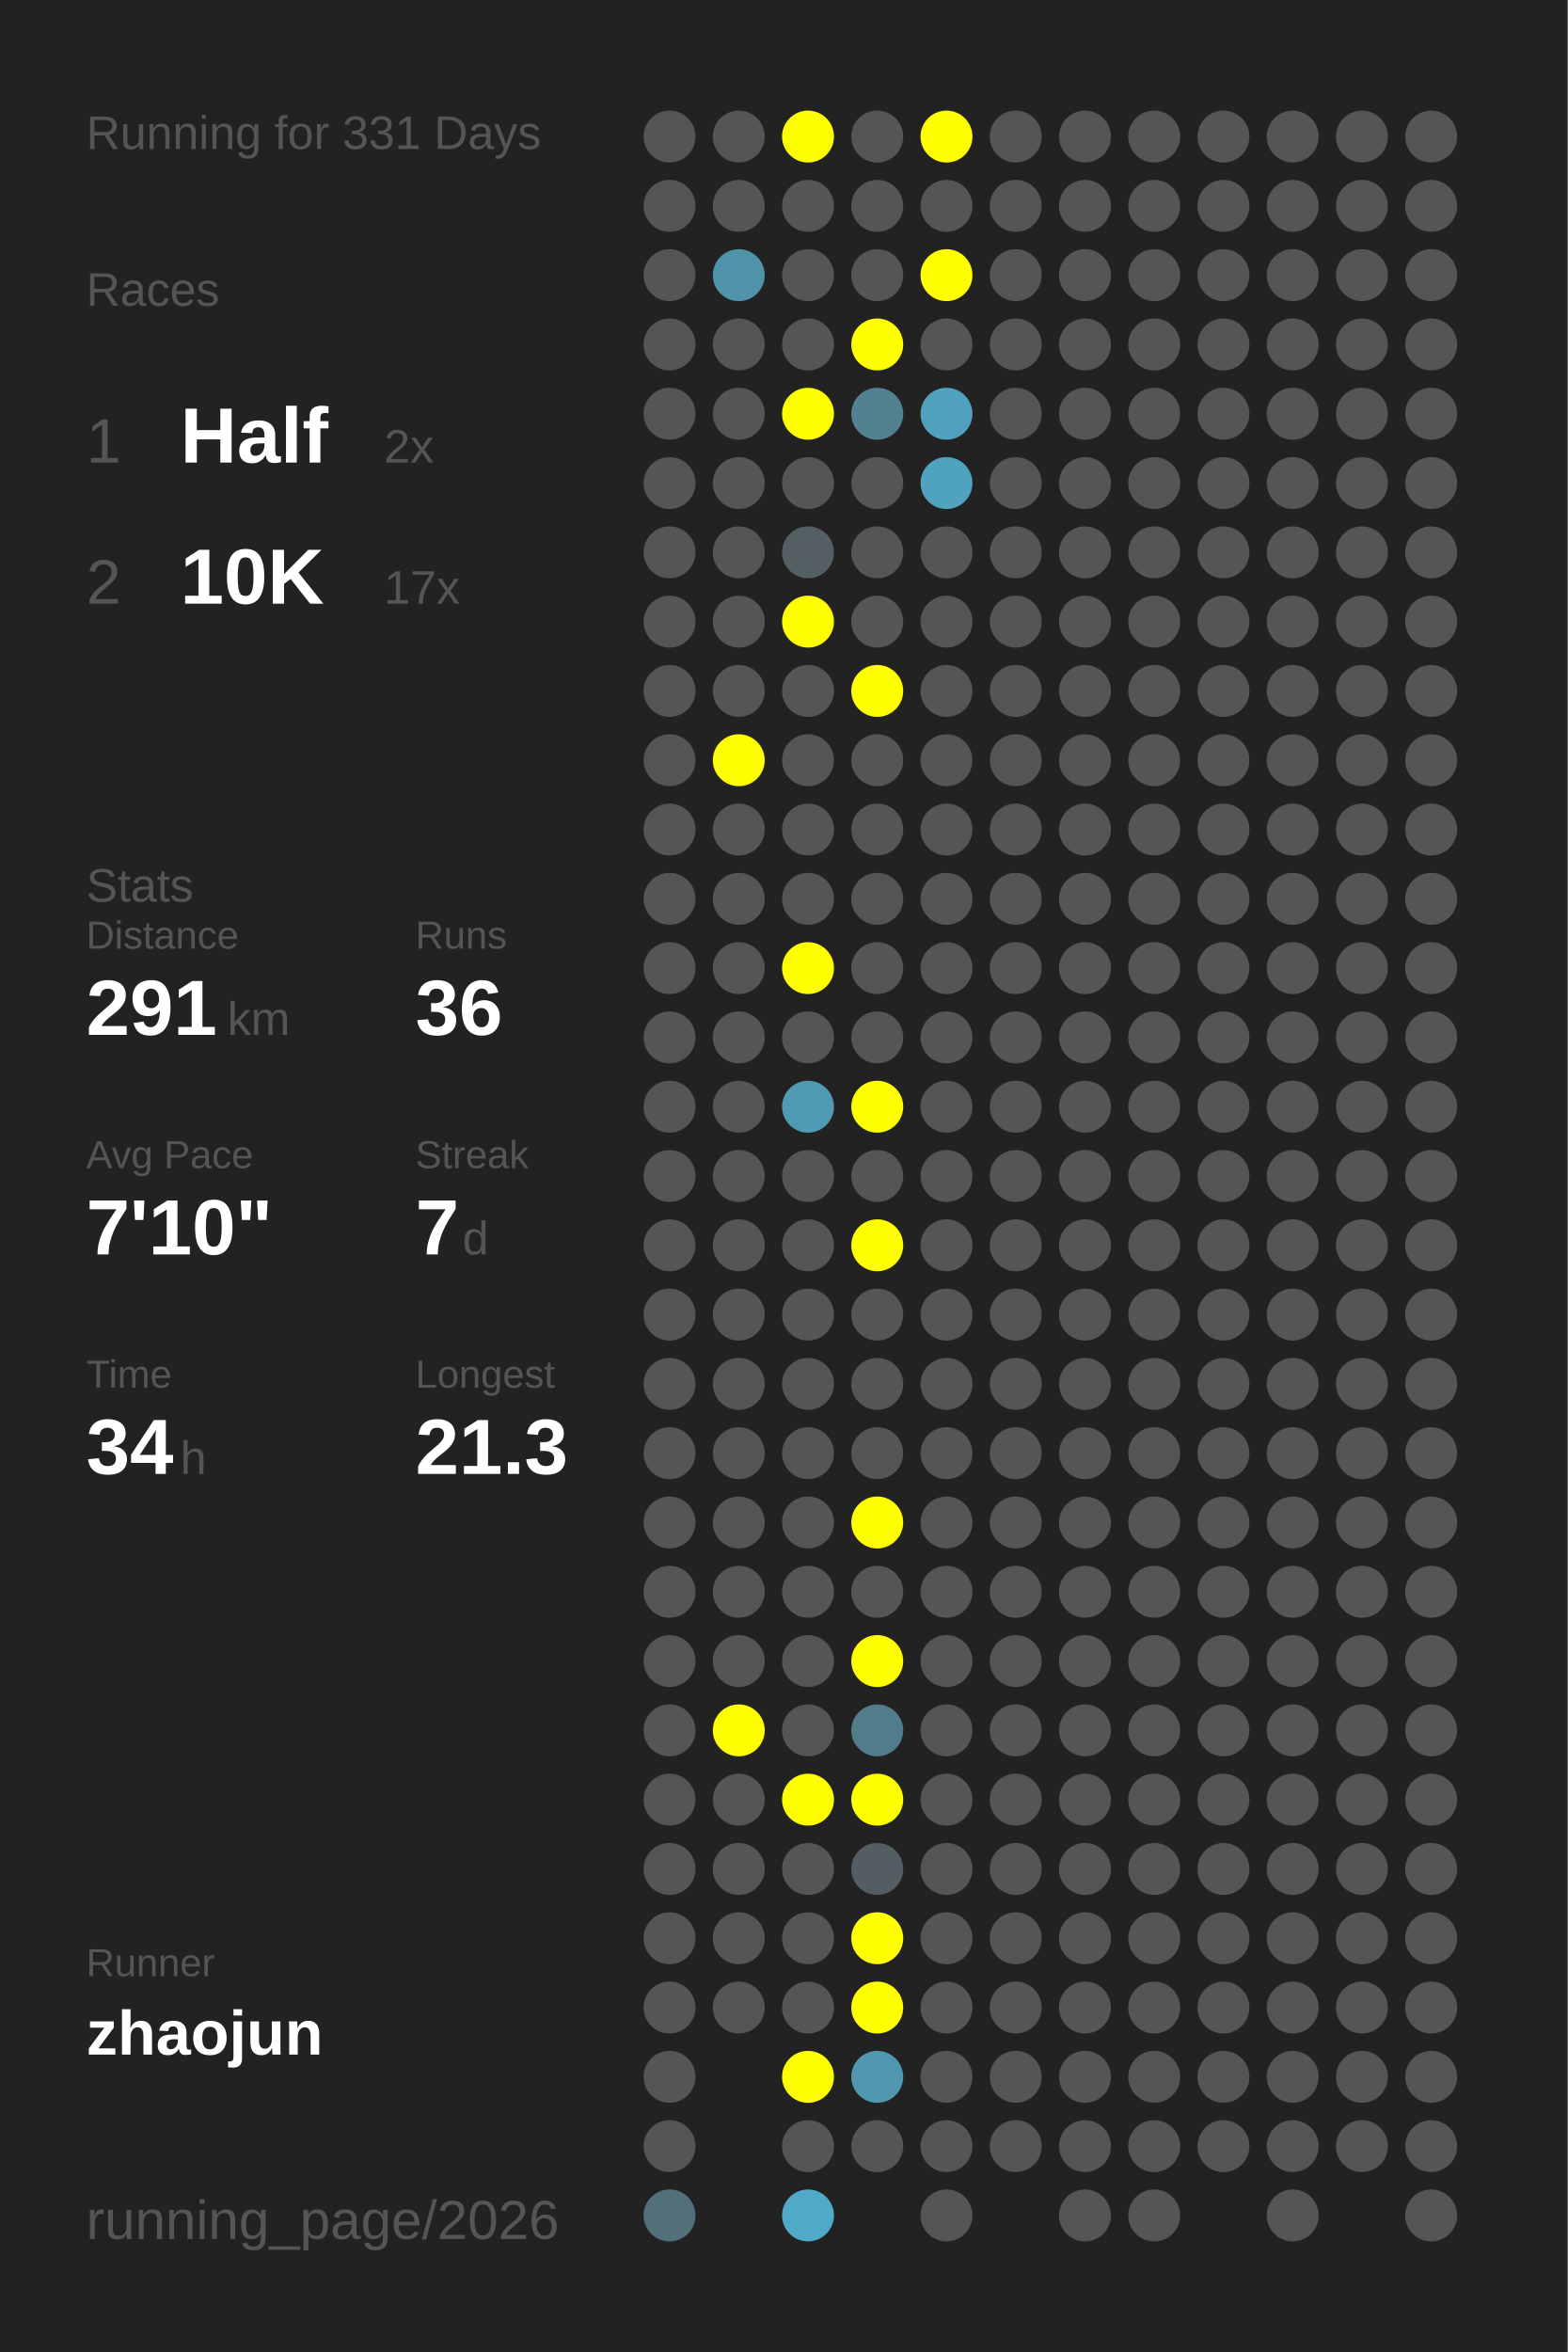
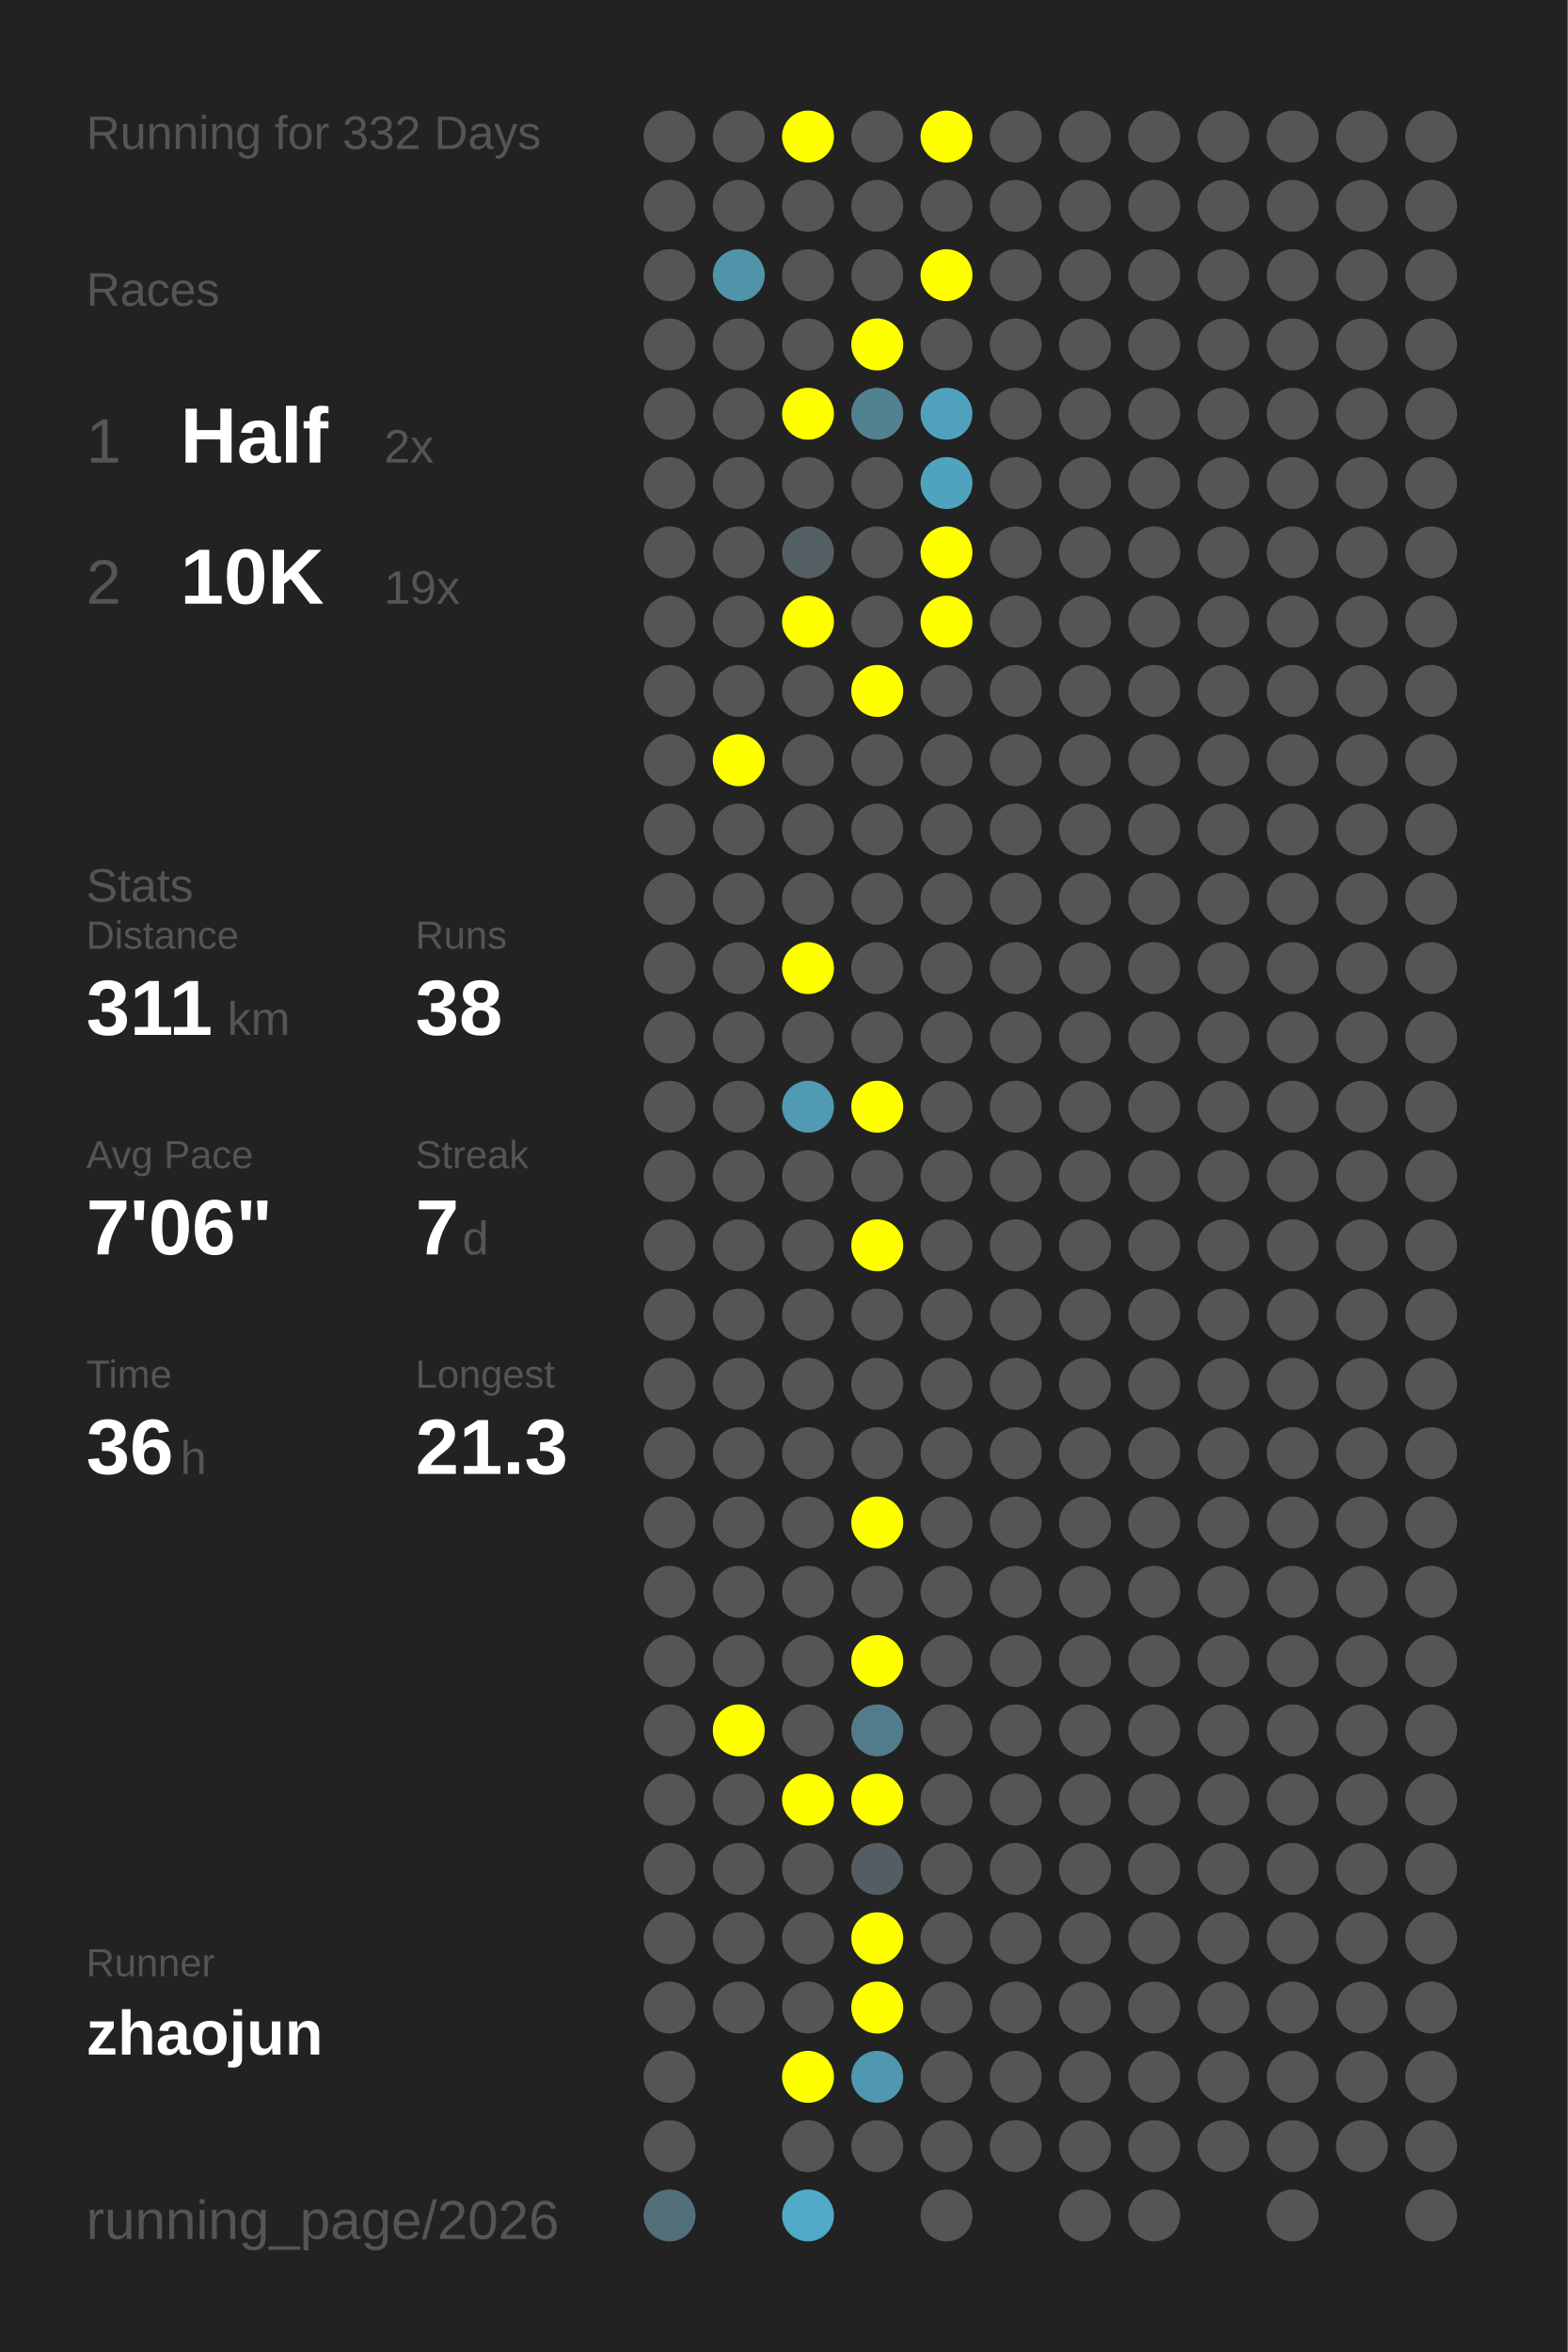
<svg xmlns="http://www.w3.org/2000/svg" baseProfile="full" height="300mm" version="1.1" viewBox="0,0,200,300" width="200mm">
  <defs />
  <rect fill="#222222" height="300" width="200" x="0" y="0" />
-   <text fill="#555555" style="font-size:6px; font-family:Arial;" x="11" y="19">Running for 331 Days</text>
+   <text fill="#555555" style="font-size:6px; font-family:Arial;" x="11" y="19">Running for 332 Days</text>
  <text fill="#555555" style="font-size:6px; font-family:Arial;" x="11" y="39">Races</text>
  <text fill="#555555" style="font-size:8px; font-family:Arial;" x="11" y="59">1</text>
  <text fill="#FFFFFF" style="font-size:10px; font-family:Arial; font-weight:bold;" x="23" y="59">Half</text>
  <text fill="#555555" style="font-size:6px; font-family:Arial;" x="49" y="59">2x</text>
  <text fill="#555555" style="font-size:8px; font-family:Arial;" x="11" y="77">2</text>
  <text fill="#FFFFFF" style="font-size:10px; font-family:Arial; font-weight:bold;" x="23" y="77">10K</text>
-   <text fill="#555555" style="font-size:6px; font-family:Arial;" x="49" y="77">17x</text>
+   <text fill="#555555" style="font-size:6px; font-family:Arial;" x="49" y="77">19x</text>
  <text fill="#555555" style="font-size:6px; font-family:Arial;" x="11" y="115">Stats</text>
  <text fill="#555555" style="font-size:5px; font-family:Arial;" x="11" y="121">Distance</text>
-   <text fill="#FFFFFF" style="font-size:10px; font-family:Arial; font-weight:bold;" x="11" y="132">291</text>
+   <text fill="#FFFFFF" style="font-size:10px; font-family:Arial; font-weight:bold;" x="11" y="132">311</text>
  <text fill="#555555" style="font-size:6px; font-family:Arial;" x="29" y="132">km</text>
  <text fill="#555555" style="font-size:5px; font-family:Arial;" x="53" y="121">Runs</text>
-   <text fill="#FFFFFF" style="font-size:10px; font-family:Arial; font-weight:bold;" x="53" y="132">36</text>
+   <text fill="#FFFFFF" style="font-size:10px; font-family:Arial; font-weight:bold;" x="53" y="132">38</text>
  <text fill="#555555" style="font-size:5px; font-family:Arial;" x="11" y="149">Avg Pace</text>
-   <text fill="#FFFFFF" style="font-size:10px; font-family:Arial; font-weight:bold;" x="11" y="160">7'10"</text>
+   <text fill="#FFFFFF" style="font-size:10px; font-family:Arial; font-weight:bold;" x="11" y="160">7'06"</text>
  <text fill="#555555" style="font-size:5px; font-family:Arial;" x="53" y="149">Streak</text>
  <text fill="#FFFFFF" style="font-size:10px; font-family:Arial; font-weight:bold;" x="53" y="160">7</text>
  <text fill="#555555" style="font-size:6px; font-family:Arial;" x="59" y="160">d</text>
  <text fill="#555555" style="font-size:5px; font-family:Arial;" x="11" y="177">Time</text>
-   <text fill="#FFFFFF" style="font-size:10px; font-family:Arial; font-weight:bold;" x="11" y="188">34</text>
+   <text fill="#FFFFFF" style="font-size:10px; font-family:Arial; font-weight:bold;" x="11" y="188">36</text>
  <text fill="#555555" style="font-size:6px; font-family:Arial;" x="23" y="188">h</text>
  <text fill="#555555" style="font-size:5px; font-family:Arial;" x="53" y="177">Longest</text>
  <text fill="#FFFFFF" style="font-size:10px; font-family:Arial; font-weight:bold;" x="53" y="188">21.3</text>
  <text fill="#555555" style="font-size:5px; font-family:Arial;" x="11" y="252.065">Runner</text>
  <text fill="#FFFFFF" style="font-size:8px; font-family:Arial; font-weight:bold;" x="11" y="262.065">zhaojun</text>
  <text fill="#555555" style="font-size:7px; font-family:Arial;" x="11" y="285.581">running_page/2026</text>
  <circle cx="85.417" cy="17.419" fill="#555555" r="3.312" />
  <circle cx="85.417" cy="26.258" fill="#555555" r="3.312" />
  <circle cx="85.417" cy="35.097" fill="#555555" r="3.312" />
  <circle cx="85.417" cy="43.935" fill="#555555" r="3.312" />
  <circle cx="85.417" cy="52.774" fill="#555555" r="3.312" />
  <circle cx="85.417" cy="61.613" fill="#555555" r="3.312" />
  <circle cx="85.417" cy="70.452" fill="#555555" r="3.312" />
  <circle cx="85.417" cy="79.29" fill="#555555" r="3.312" />
  <circle cx="85.417" cy="88.129" fill="#555555" r="3.312" />
  <circle cx="85.417" cy="96.968" fill="#555555" r="3.312" />
  <circle cx="85.417" cy="105.806" fill="#555555" r="3.312" />
  <circle cx="85.417" cy="114.645" fill="#555555" r="3.312" />
  <circle cx="85.417" cy="123.484" fill="#555555" r="3.312" />
  <circle cx="85.417" cy="132.323" fill="#555555" r="3.312" />
  <circle cx="85.417" cy="141.161" fill="#555555" r="3.312" />
  <circle cx="85.417" cy="150" fill="#555555" r="3.312" />
  <circle cx="85.417" cy="158.839" fill="#555555" r="3.312" />
  <circle cx="85.417" cy="167.677" fill="#555555" r="3.312" />
  <circle cx="85.417" cy="176.516" fill="#555555" r="3.312" />
  <circle cx="85.417" cy="185.355" fill="#555555" r="3.312" />
  <circle cx="85.417" cy="194.194" fill="#555555" r="3.312" />
  <circle cx="85.417" cy="203.032" fill="#555555" r="3.312" />
  <circle cx="85.417" cy="211.871" fill="#555555" r="3.312" />
  <circle cx="85.417" cy="220.71" fill="#555555" r="3.312" />
  <circle cx="85.417" cy="229.548" fill="#555555" r="3.312" />
  <circle cx="85.417" cy="238.387" fill="#555555" r="3.312" />
  <circle cx="85.417" cy="247.226" fill="#555555" r="3.312" />
  <circle cx="85.417" cy="256.065" fill="#555555" r="3.312" />
  <circle cx="85.417" cy="264.903" fill="#555555" r="3.312" />
  <circle cx="85.417" cy="273.742" fill="#555555" r="3.312" />
  <circle cx="85.417" cy="282.581" fill="#53707a" r="3.312" />
  <circle cx="94.25" cy="17.419" fill="#555555" r="3.312" />
  <circle cx="94.25" cy="26.258" fill="#555555" r="3.312" />
  <circle cx="94.25" cy="35.097" fill="#5094aa" r="3.312" />
  <circle cx="94.25" cy="43.935" fill="#555555" r="3.312" />
  <circle cx="94.25" cy="52.774" fill="#555555" r="3.312" />
  <circle cx="94.25" cy="61.613" fill="#555555" r="3.312" />
  <circle cx="94.25" cy="70.452" fill="#555555" r="3.312" />
  <circle cx="94.25" cy="79.29" fill="#555555" r="3.312" />
  <circle cx="94.25" cy="88.129" fill="#555555" r="3.312" />
  <circle cx="94.25" cy="96.968" fill="#FFFF00" r="3.312" />
  <circle cx="94.25" cy="105.806" fill="#555555" r="3.312" />
  <circle cx="94.25" cy="114.645" fill="#555555" r="3.312" />
  <circle cx="94.25" cy="123.484" fill="#555555" r="3.312" />
  <circle cx="94.25" cy="132.323" fill="#555555" r="3.312" />
  <circle cx="94.25" cy="141.161" fill="#555555" r="3.312" />
  <circle cx="94.25" cy="150" fill="#555555" r="3.312" />
  <circle cx="94.25" cy="158.839" fill="#555555" r="3.312" />
  <circle cx="94.25" cy="167.677" fill="#555555" r="3.312" />
  <circle cx="94.25" cy="176.516" fill="#555555" r="3.312" />
  <circle cx="94.25" cy="185.355" fill="#555555" r="3.312" />
  <circle cx="94.25" cy="194.194" fill="#555555" r="3.312" />
  <circle cx="94.25" cy="203.032" fill="#555555" r="3.312" />
  <circle cx="94.25" cy="211.871" fill="#555555" r="3.312" />
  <circle cx="94.25" cy="220.71" fill="#FFFF00" r="3.312" />
  <circle cx="94.25" cy="229.548" fill="#555555" r="3.312" />
  <circle cx="94.25" cy="238.387" fill="#555555" r="3.312" />
  <circle cx="94.25" cy="247.226" fill="#555555" r="3.312" />
  <circle cx="94.25" cy="256.065" fill="#555555" r="3.312" />
  <circle cx="103.083" cy="17.419" fill="#FFFF00" r="3.312" />
  <circle cx="103.083" cy="26.258" fill="#555555" r="3.312" />
  <circle cx="103.083" cy="35.097" fill="#555555" r="3.312" />
  <circle cx="103.083" cy="43.935" fill="#555555" r="3.312" />
  <circle cx="103.083" cy="52.774" fill="#FFFF00" r="3.312" />
  <circle cx="103.083" cy="61.613" fill="#555555" r="3.312" />
  <circle cx="103.083" cy="70.452" fill="#545f63" r="3.312" />
  <circle cx="103.083" cy="79.29" fill="#FFFF00" r="3.312" />
  <circle cx="103.083" cy="88.129" fill="#555555" r="3.312" />
  <circle cx="103.083" cy="96.968" fill="#555555" r="3.312" />
  <circle cx="103.083" cy="105.806" fill="#555555" r="3.312" />
  <circle cx="103.083" cy="114.645" fill="#555555" r="3.312" />
  <circle cx="103.083" cy="123.484" fill="#FFFF00" r="3.312" />
  <circle cx="103.083" cy="132.323" fill="#555555" r="3.312" />
  <circle cx="103.083" cy="141.161" fill="#509ab4" r="3.312" />
  <circle cx="103.083" cy="150" fill="#555555" r="3.312" />
  <circle cx="103.083" cy="158.839" fill="#555555" r="3.312" />
  <circle cx="103.083" cy="167.677" fill="#555555" r="3.312" />
  <circle cx="103.083" cy="176.516" fill="#555555" r="3.312" />
  <circle cx="103.083" cy="185.355" fill="#555555" r="3.312" />
  <circle cx="103.083" cy="194.194" fill="#555555" r="3.312" />
  <circle cx="103.083" cy="203.032" fill="#555555" r="3.312" />
  <circle cx="103.083" cy="211.871" fill="#555555" r="3.312" />
  <circle cx="103.083" cy="220.71" fill="#555555" r="3.312" />
  <circle cx="103.083" cy="229.548" fill="#FFFF00" r="3.312" />
  <circle cx="103.083" cy="238.387" fill="#555555" r="3.312" />
  <circle cx="103.083" cy="247.226" fill="#555555" r="3.312" />
  <circle cx="103.083" cy="256.065" fill="#555555" r="3.312" />
  <circle cx="103.083" cy="264.903" fill="#FFFF00" r="3.312" />
  <circle cx="103.083" cy="273.742" fill="#555555" r="3.312" />
  <circle cx="103.083" cy="282.581" fill="#4fa9c7" r="3.312" />
  <circle cx="111.917" cy="17.419" fill="#555555" r="3.312" />
  <circle cx="111.917" cy="26.258" fill="#555555" r="3.312" />
  <circle cx="111.917" cy="35.097" fill="#555555" r="3.312" />
  <circle cx="111.917" cy="43.935" fill="#FFFF00" r="3.312" />
  <circle cx="111.917" cy="52.774" fill="#528191" r="3.312" />
  <circle cx="111.917" cy="61.613" fill="#555555" r="3.312" />
  <circle cx="111.917" cy="70.452" fill="#555555" r="3.312" />
  <circle cx="111.917" cy="79.29" fill="#555555" r="3.312" />
  <circle cx="111.917" cy="88.129" fill="#FFFF00" r="3.312" />
  <circle cx="111.917" cy="96.968" fill="#555555" r="3.312" />
  <circle cx="111.917" cy="105.806" fill="#555555" r="3.312" />
  <circle cx="111.917" cy="114.645" fill="#555555" r="3.312" />
  <circle cx="111.917" cy="123.484" fill="#555555" r="3.312" />
  <circle cx="111.917" cy="132.323" fill="#555555" r="3.312" />
  <circle cx="111.917" cy="141.161" fill="#FFFF00" r="3.312" />
  <circle cx="111.917" cy="150" fill="#555555" r="3.312" />
  <circle cx="111.917" cy="158.839" fill="#FFFF00" r="3.312" />
  <circle cx="111.917" cy="167.677" fill="#555555" r="3.312" />
  <circle cx="111.917" cy="176.516" fill="#555555" r="3.312" />
  <circle cx="111.917" cy="185.355" fill="#555555" r="3.312" />
  <circle cx="111.917" cy="194.194" fill="#FFFF00" r="3.312" />
  <circle cx="111.917" cy="203.032" fill="#555555" r="3.312" />
  <circle cx="111.917" cy="211.871" fill="#FFFF00" r="3.312" />
  <circle cx="111.917" cy="220.71" fill="#527c8b" r="3.312" />
  <circle cx="111.917" cy="229.548" fill="#FFFF00" r="3.312" />
  <circle cx="111.917" cy="238.387" fill="#545e62" r="3.312" />
  <circle cx="111.917" cy="247.226" fill="#FFFF00" r="3.312" />
  <circle cx="111.917" cy="256.065" fill="#FFFF00" r="3.312" />
  <circle cx="111.917" cy="264.903" fill="#5097b0" r="3.312" />
  <circle cx="111.917" cy="273.742" fill="#555555" r="3.312" />
  <circle cx="120.75" cy="17.419" fill="#FFFF00" r="3.312" />
  <circle cx="120.75" cy="26.258" fill="#555555" r="3.312" />
  <circle cx="120.75" cy="35.097" fill="#FFFF00" r="3.312" />
  <circle cx="120.75" cy="43.935" fill="#555555" r="3.312" />
  <circle cx="120.75" cy="52.774" fill="#50a1bd" r="3.312" />
  <circle cx="120.75" cy="61.613" fill="#50a3bf" r="3.312" />
-   <circle cx="120.75" cy="70.452" fill="#555555" r="3.312" />
-   <circle cx="120.75" cy="79.29" fill="#555555" r="3.312" />
+   <circle cx="120.75" cy="70.452" fill="#FFFF00" r="3.312" />
+   <circle cx="120.75" cy="79.29" fill="#FFFF00" r="3.312" />
  <circle cx="120.75" cy="88.129" fill="#555555" r="3.312" />
  <circle cx="120.75" cy="96.968" fill="#555555" r="3.312" />
  <circle cx="120.75" cy="105.806" fill="#555555" r="3.312" />
  <circle cx="120.75" cy="114.645" fill="#555555" r="3.312" />
  <circle cx="120.75" cy="123.484" fill="#555555" r="3.312" />
  <circle cx="120.75" cy="132.323" fill="#555555" r="3.312" />
  <circle cx="120.75" cy="141.161" fill="#555555" r="3.312" />
  <circle cx="120.75" cy="150" fill="#555555" r="3.312" />
  <circle cx="120.75" cy="158.839" fill="#555555" r="3.312" />
  <circle cx="120.75" cy="167.677" fill="#555555" r="3.312" />
  <circle cx="120.75" cy="176.516" fill="#555555" r="3.312" />
  <circle cx="120.75" cy="185.355" fill="#555555" r="3.312" />
  <circle cx="120.75" cy="194.194" fill="#555555" r="3.312" />
  <circle cx="120.75" cy="203.032" fill="#555555" r="3.312" />
  <circle cx="120.75" cy="211.871" fill="#555555" r="3.312" />
  <circle cx="120.75" cy="220.71" fill="#555555" r="3.312" />
  <circle cx="120.75" cy="229.548" fill="#555555" r="3.312" />
  <circle cx="120.75" cy="238.387" fill="#555555" r="3.312" />
  <circle cx="120.75" cy="247.226" fill="#555555" r="3.312" />
  <circle cx="120.75" cy="256.065" fill="#555555" r="3.312" />
  <circle cx="120.75" cy="264.903" fill="#555555" r="3.312" />
  <circle cx="120.75" cy="273.742" fill="#555555" r="3.312" />
  <circle cx="120.75" cy="282.581" fill="#555555" r="3.312" />
  <circle cx="129.583" cy="17.419" fill="#555555" r="3.312" />
  <circle cx="129.583" cy="26.258" fill="#555555" r="3.312" />
  <circle cx="129.583" cy="35.097" fill="#555555" r="3.312" />
  <circle cx="129.583" cy="43.935" fill="#555555" r="3.312" />
  <circle cx="129.583" cy="52.774" fill="#555555" r="3.312" />
  <circle cx="129.583" cy="61.613" fill="#555555" r="3.312" />
  <circle cx="129.583" cy="70.452" fill="#555555" r="3.312" />
  <circle cx="129.583" cy="79.29" fill="#555555" r="3.312" />
  <circle cx="129.583" cy="88.129" fill="#555555" r="3.312" />
  <circle cx="129.583" cy="96.968" fill="#555555" r="3.312" />
  <circle cx="129.583" cy="105.806" fill="#555555" r="3.312" />
  <circle cx="129.583" cy="114.645" fill="#555555" r="3.312" />
  <circle cx="129.583" cy="123.484" fill="#555555" r="3.312" />
  <circle cx="129.583" cy="132.323" fill="#555555" r="3.312" />
  <circle cx="129.583" cy="141.161" fill="#555555" r="3.312" />
  <circle cx="129.583" cy="150" fill="#555555" r="3.312" />
  <circle cx="129.583" cy="158.839" fill="#555555" r="3.312" />
  <circle cx="129.583" cy="167.677" fill="#555555" r="3.312" />
  <circle cx="129.583" cy="176.516" fill="#555555" r="3.312" />
  <circle cx="129.583" cy="185.355" fill="#555555" r="3.312" />
  <circle cx="129.583" cy="194.194" fill="#555555" r="3.312" />
  <circle cx="129.583" cy="203.032" fill="#555555" r="3.312" />
  <circle cx="129.583" cy="211.871" fill="#555555" r="3.312" />
  <circle cx="129.583" cy="220.71" fill="#555555" r="3.312" />
  <circle cx="129.583" cy="229.548" fill="#555555" r="3.312" />
  <circle cx="129.583" cy="238.387" fill="#555555" r="3.312" />
  <circle cx="129.583" cy="247.226" fill="#555555" r="3.312" />
  <circle cx="129.583" cy="256.065" fill="#555555" r="3.312" />
  <circle cx="129.583" cy="264.903" fill="#555555" r="3.312" />
  <circle cx="129.583" cy="273.742" fill="#555555" r="3.312" />
  <circle cx="138.417" cy="17.419" fill="#555555" r="3.312" />
  <circle cx="138.417" cy="26.258" fill="#555555" r="3.312" />
  <circle cx="138.417" cy="35.097" fill="#555555" r="3.312" />
  <circle cx="138.417" cy="43.935" fill="#555555" r="3.312" />
  <circle cx="138.417" cy="52.774" fill="#555555" r="3.312" />
  <circle cx="138.417" cy="61.613" fill="#555555" r="3.312" />
  <circle cx="138.417" cy="70.452" fill="#555555" r="3.312" />
  <circle cx="138.417" cy="79.29" fill="#555555" r="3.312" />
  <circle cx="138.417" cy="88.129" fill="#555555" r="3.312" />
  <circle cx="138.417" cy="96.968" fill="#555555" r="3.312" />
  <circle cx="138.417" cy="105.806" fill="#555555" r="3.312" />
  <circle cx="138.417" cy="114.645" fill="#555555" r="3.312" />
  <circle cx="138.417" cy="123.484" fill="#555555" r="3.312" />
  <circle cx="138.417" cy="132.323" fill="#555555" r="3.312" />
  <circle cx="138.417" cy="141.161" fill="#555555" r="3.312" />
  <circle cx="138.417" cy="150" fill="#555555" r="3.312" />
  <circle cx="138.417" cy="158.839" fill="#555555" r="3.312" />
  <circle cx="138.417" cy="167.677" fill="#555555" r="3.312" />
  <circle cx="138.417" cy="176.516" fill="#555555" r="3.312" />
  <circle cx="138.417" cy="185.355" fill="#555555" r="3.312" />
  <circle cx="138.417" cy="194.194" fill="#555555" r="3.312" />
  <circle cx="138.417" cy="203.032" fill="#555555" r="3.312" />
  <circle cx="138.417" cy="211.871" fill="#555555" r="3.312" />
  <circle cx="138.417" cy="220.71" fill="#555555" r="3.312" />
  <circle cx="138.417" cy="229.548" fill="#555555" r="3.312" />
  <circle cx="138.417" cy="238.387" fill="#555555" r="3.312" />
  <circle cx="138.417" cy="247.226" fill="#555555" r="3.312" />
  <circle cx="138.417" cy="256.065" fill="#555555" r="3.312" />
  <circle cx="138.417" cy="264.903" fill="#555555" r="3.312" />
  <circle cx="138.417" cy="273.742" fill="#555555" r="3.312" />
  <circle cx="138.417" cy="282.581" fill="#555555" r="3.312" />
  <circle cx="147.25" cy="17.419" fill="#555555" r="3.312" />
  <circle cx="147.25" cy="26.258" fill="#555555" r="3.312" />
  <circle cx="147.25" cy="35.097" fill="#555555" r="3.312" />
  <circle cx="147.25" cy="43.935" fill="#555555" r="3.312" />
  <circle cx="147.25" cy="52.774" fill="#555555" r="3.312" />
  <circle cx="147.25" cy="61.613" fill="#555555" r="3.312" />
  <circle cx="147.25" cy="70.452" fill="#555555" r="3.312" />
  <circle cx="147.25" cy="79.29" fill="#555555" r="3.312" />
  <circle cx="147.25" cy="88.129" fill="#555555" r="3.312" />
  <circle cx="147.25" cy="96.968" fill="#555555" r="3.312" />
  <circle cx="147.25" cy="105.806" fill="#555555" r="3.312" />
  <circle cx="147.25" cy="114.645" fill="#555555" r="3.312" />
  <circle cx="147.25" cy="123.484" fill="#555555" r="3.312" />
  <circle cx="147.25" cy="132.323" fill="#555555" r="3.312" />
  <circle cx="147.25" cy="141.161" fill="#555555" r="3.312" />
  <circle cx="147.25" cy="150" fill="#555555" r="3.312" />
  <circle cx="147.25" cy="158.839" fill="#555555" r="3.312" />
  <circle cx="147.25" cy="167.677" fill="#555555" r="3.312" />
  <circle cx="147.25" cy="176.516" fill="#555555" r="3.312" />
  <circle cx="147.25" cy="185.355" fill="#555555" r="3.312" />
  <circle cx="147.25" cy="194.194" fill="#555555" r="3.312" />
  <circle cx="147.25" cy="203.032" fill="#555555" r="3.312" />
  <circle cx="147.25" cy="211.871" fill="#555555" r="3.312" />
  <circle cx="147.25" cy="220.71" fill="#555555" r="3.312" />
  <circle cx="147.25" cy="229.548" fill="#555555" r="3.312" />
  <circle cx="147.25" cy="238.387" fill="#555555" r="3.312" />
  <circle cx="147.25" cy="247.226" fill="#555555" r="3.312" />
  <circle cx="147.25" cy="256.065" fill="#555555" r="3.312" />
  <circle cx="147.25" cy="264.903" fill="#555555" r="3.312" />
  <circle cx="147.25" cy="273.742" fill="#555555" r="3.312" />
  <circle cx="147.25" cy="282.581" fill="#555555" r="3.312" />
  <circle cx="156.083" cy="17.419" fill="#555555" r="3.312" />
  <circle cx="156.083" cy="26.258" fill="#555555" r="3.312" />
  <circle cx="156.083" cy="35.097" fill="#555555" r="3.312" />
  <circle cx="156.083" cy="43.935" fill="#555555" r="3.312" />
  <circle cx="156.083" cy="52.774" fill="#555555" r="3.312" />
  <circle cx="156.083" cy="61.613" fill="#555555" r="3.312" />
  <circle cx="156.083" cy="70.452" fill="#555555" r="3.312" />
  <circle cx="156.083" cy="79.29" fill="#555555" r="3.312" />
  <circle cx="156.083" cy="88.129" fill="#555555" r="3.312" />
  <circle cx="156.083" cy="96.968" fill="#555555" r="3.312" />
  <circle cx="156.083" cy="105.806" fill="#555555" r="3.312" />
  <circle cx="156.083" cy="114.645" fill="#555555" r="3.312" />
  <circle cx="156.083" cy="123.484" fill="#555555" r="3.312" />
  <circle cx="156.083" cy="132.323" fill="#555555" r="3.312" />
  <circle cx="156.083" cy="141.161" fill="#555555" r="3.312" />
  <circle cx="156.083" cy="150" fill="#555555" r="3.312" />
  <circle cx="156.083" cy="158.839" fill="#555555" r="3.312" />
  <circle cx="156.083" cy="167.677" fill="#555555" r="3.312" />
  <circle cx="156.083" cy="176.516" fill="#555555" r="3.312" />
  <circle cx="156.083" cy="185.355" fill="#555555" r="3.312" />
  <circle cx="156.083" cy="194.194" fill="#555555" r="3.312" />
  <circle cx="156.083" cy="203.032" fill="#555555" r="3.312" />
  <circle cx="156.083" cy="211.871" fill="#555555" r="3.312" />
  <circle cx="156.083" cy="220.71" fill="#555555" r="3.312" />
  <circle cx="156.083" cy="229.548" fill="#555555" r="3.312" />
  <circle cx="156.083" cy="238.387" fill="#555555" r="3.312" />
  <circle cx="156.083" cy="247.226" fill="#555555" r="3.312" />
  <circle cx="156.083" cy="256.065" fill="#555555" r="3.312" />
  <circle cx="156.083" cy="264.903" fill="#555555" r="3.312" />
  <circle cx="156.083" cy="273.742" fill="#555555" r="3.312" />
  <circle cx="164.917" cy="17.419" fill="#555555" r="3.312" />
  <circle cx="164.917" cy="26.258" fill="#555555" r="3.312" />
  <circle cx="164.917" cy="35.097" fill="#555555" r="3.312" />
  <circle cx="164.917" cy="43.935" fill="#555555" r="3.312" />
  <circle cx="164.917" cy="52.774" fill="#555555" r="3.312" />
  <circle cx="164.917" cy="61.613" fill="#555555" r="3.312" />
  <circle cx="164.917" cy="70.452" fill="#555555" r="3.312" />
  <circle cx="164.917" cy="79.29" fill="#555555" r="3.312" />
  <circle cx="164.917" cy="88.129" fill="#555555" r="3.312" />
  <circle cx="164.917" cy="96.968" fill="#555555" r="3.312" />
  <circle cx="164.917" cy="105.806" fill="#555555" r="3.312" />
  <circle cx="164.917" cy="114.645" fill="#555555" r="3.312" />
  <circle cx="164.917" cy="123.484" fill="#555555" r="3.312" />
  <circle cx="164.917" cy="132.323" fill="#555555" r="3.312" />
  <circle cx="164.917" cy="141.161" fill="#555555" r="3.312" />
  <circle cx="164.917" cy="150" fill="#555555" r="3.312" />
  <circle cx="164.917" cy="158.839" fill="#555555" r="3.312" />
  <circle cx="164.917" cy="167.677" fill="#555555" r="3.312" />
  <circle cx="164.917" cy="176.516" fill="#555555" r="3.312" />
  <circle cx="164.917" cy="185.355" fill="#555555" r="3.312" />
  <circle cx="164.917" cy="194.194" fill="#555555" r="3.312" />
  <circle cx="164.917" cy="203.032" fill="#555555" r="3.312" />
  <circle cx="164.917" cy="211.871" fill="#555555" r="3.312" />
  <circle cx="164.917" cy="220.71" fill="#555555" r="3.312" />
  <circle cx="164.917" cy="229.548" fill="#555555" r="3.312" />
  <circle cx="164.917" cy="238.387" fill="#555555" r="3.312" />
  <circle cx="164.917" cy="247.226" fill="#555555" r="3.312" />
  <circle cx="164.917" cy="256.065" fill="#555555" r="3.312" />
  <circle cx="164.917" cy="264.903" fill="#555555" r="3.312" />
  <circle cx="164.917" cy="273.742" fill="#555555" r="3.312" />
  <circle cx="164.917" cy="282.581" fill="#555555" r="3.312" />
  <circle cx="173.75" cy="17.419" fill="#555555" r="3.312" />
  <circle cx="173.75" cy="26.258" fill="#555555" r="3.312" />
  <circle cx="173.75" cy="35.097" fill="#555555" r="3.312" />
  <circle cx="173.75" cy="43.935" fill="#555555" r="3.312" />
  <circle cx="173.75" cy="52.774" fill="#555555" r="3.312" />
  <circle cx="173.75" cy="61.613" fill="#555555" r="3.312" />
  <circle cx="173.75" cy="70.452" fill="#555555" r="3.312" />
  <circle cx="173.75" cy="79.29" fill="#555555" r="3.312" />
  <circle cx="173.75" cy="88.129" fill="#555555" r="3.312" />
  <circle cx="173.75" cy="96.968" fill="#555555" r="3.312" />
  <circle cx="173.75" cy="105.806" fill="#555555" r="3.312" />
  <circle cx="173.75" cy="114.645" fill="#555555" r="3.312" />
  <circle cx="173.75" cy="123.484" fill="#555555" r="3.312" />
  <circle cx="173.75" cy="132.323" fill="#555555" r="3.312" />
  <circle cx="173.75" cy="141.161" fill="#555555" r="3.312" />
  <circle cx="173.75" cy="150" fill="#555555" r="3.312" />
  <circle cx="173.75" cy="158.839" fill="#555555" r="3.312" />
  <circle cx="173.75" cy="167.677" fill="#555555" r="3.312" />
  <circle cx="173.75" cy="176.516" fill="#555555" r="3.312" />
  <circle cx="173.75" cy="185.355" fill="#555555" r="3.312" />
  <circle cx="173.75" cy="194.194" fill="#555555" r="3.312" />
  <circle cx="173.75" cy="203.032" fill="#555555" r="3.312" />
  <circle cx="173.75" cy="211.871" fill="#555555" r="3.312" />
  <circle cx="173.75" cy="220.71" fill="#555555" r="3.312" />
  <circle cx="173.75" cy="229.548" fill="#555555" r="3.312" />
  <circle cx="173.75" cy="238.387" fill="#555555" r="3.312" />
  <circle cx="173.75" cy="247.226" fill="#555555" r="3.312" />
  <circle cx="173.75" cy="256.065" fill="#555555" r="3.312" />
  <circle cx="173.75" cy="264.903" fill="#555555" r="3.312" />
  <circle cx="173.75" cy="273.742" fill="#555555" r="3.312" />
  <circle cx="182.583" cy="17.419" fill="#555555" r="3.312" />
  <circle cx="182.583" cy="26.258" fill="#555555" r="3.312" />
  <circle cx="182.583" cy="35.097" fill="#555555" r="3.312" />
  <circle cx="182.583" cy="43.935" fill="#555555" r="3.312" />
  <circle cx="182.583" cy="52.774" fill="#555555" r="3.312" />
  <circle cx="182.583" cy="61.613" fill="#555555" r="3.312" />
  <circle cx="182.583" cy="70.452" fill="#555555" r="3.312" />
  <circle cx="182.583" cy="79.29" fill="#555555" r="3.312" />
  <circle cx="182.583" cy="88.129" fill="#555555" r="3.312" />
  <circle cx="182.583" cy="96.968" fill="#555555" r="3.312" />
  <circle cx="182.583" cy="105.806" fill="#555555" r="3.312" />
  <circle cx="182.583" cy="114.645" fill="#555555" r="3.312" />
  <circle cx="182.583" cy="123.484" fill="#555555" r="3.312" />
  <circle cx="182.583" cy="132.323" fill="#555555" r="3.312" />
  <circle cx="182.583" cy="141.161" fill="#555555" r="3.312" />
  <circle cx="182.583" cy="150" fill="#555555" r="3.312" />
  <circle cx="182.583" cy="158.839" fill="#555555" r="3.312" />
  <circle cx="182.583" cy="167.677" fill="#555555" r="3.312" />
  <circle cx="182.583" cy="176.516" fill="#555555" r="3.312" />
  <circle cx="182.583" cy="185.355" fill="#555555" r="3.312" />
  <circle cx="182.583" cy="194.194" fill="#555555" r="3.312" />
  <circle cx="182.583" cy="203.032" fill="#555555" r="3.312" />
  <circle cx="182.583" cy="211.871" fill="#555555" r="3.312" />
  <circle cx="182.583" cy="220.71" fill="#555555" r="3.312" />
  <circle cx="182.583" cy="229.548" fill="#555555" r="3.312" />
  <circle cx="182.583" cy="238.387" fill="#555555" r="3.312" />
  <circle cx="182.583" cy="247.226" fill="#555555" r="3.312" />
  <circle cx="182.583" cy="256.065" fill="#555555" r="3.312" />
  <circle cx="182.583" cy="264.903" fill="#555555" r="3.312" />
  <circle cx="182.583" cy="273.742" fill="#555555" r="3.312" />
  <circle cx="182.583" cy="282.581" fill="#555555" r="3.312" />
</svg>
